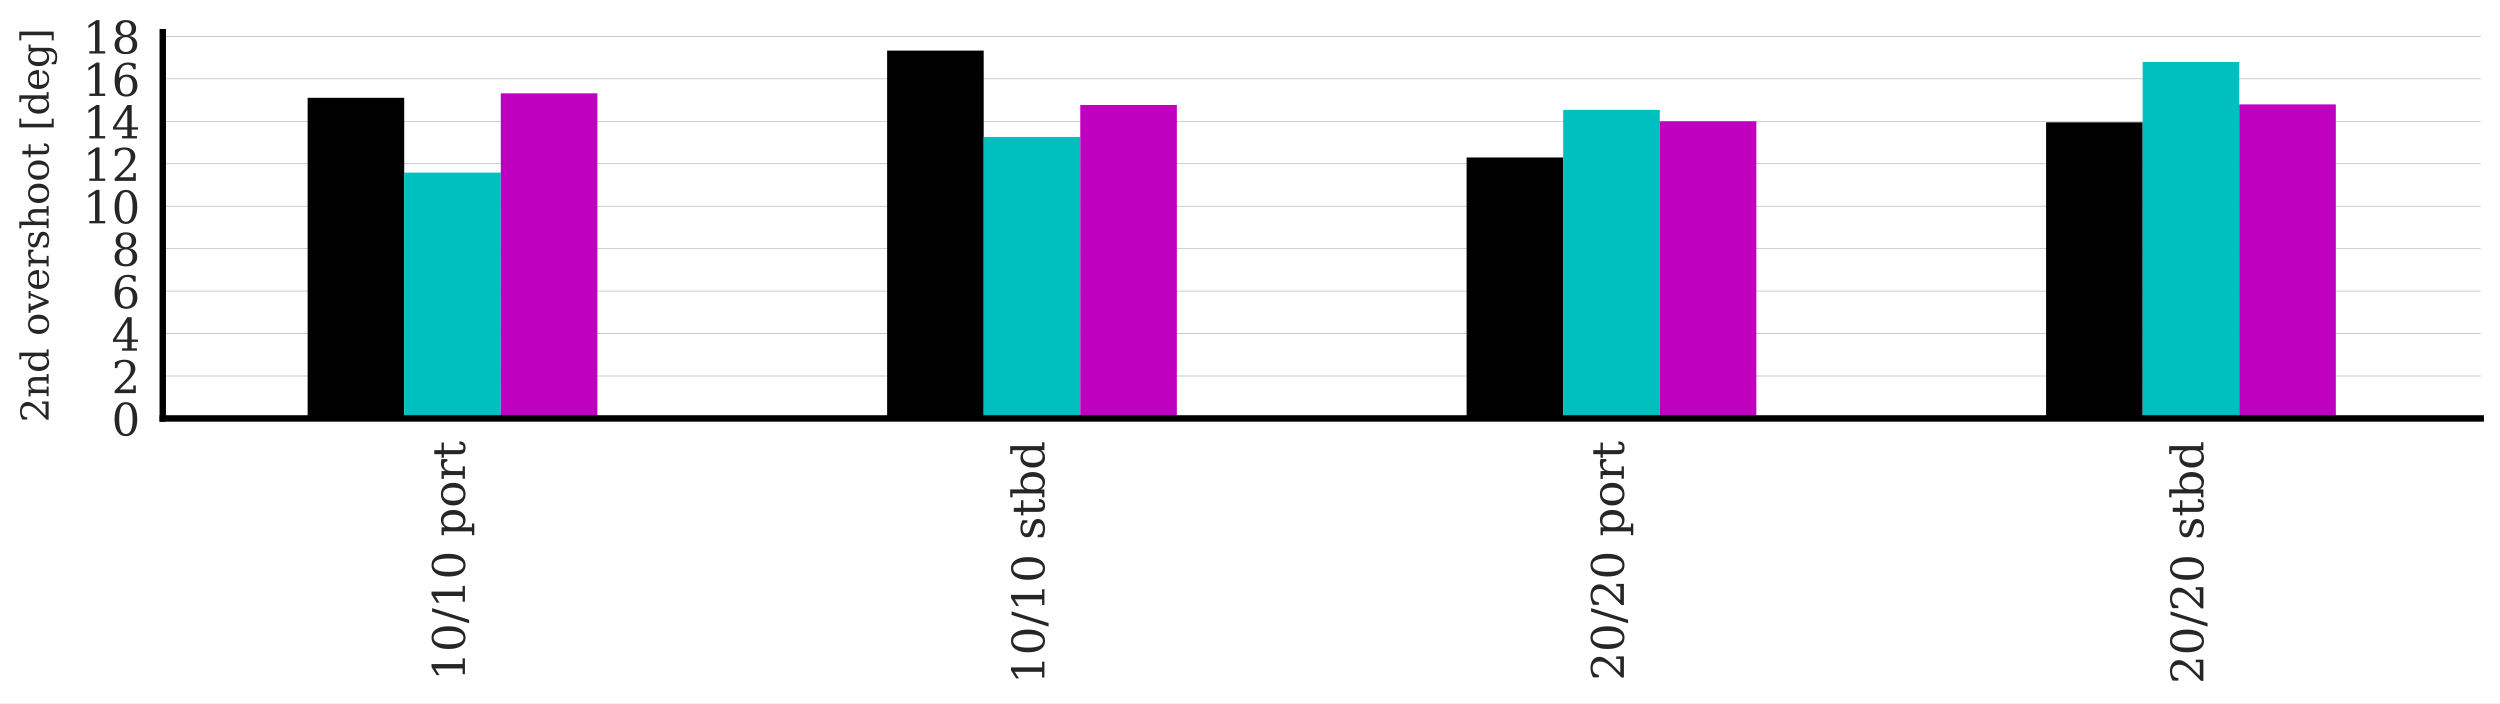
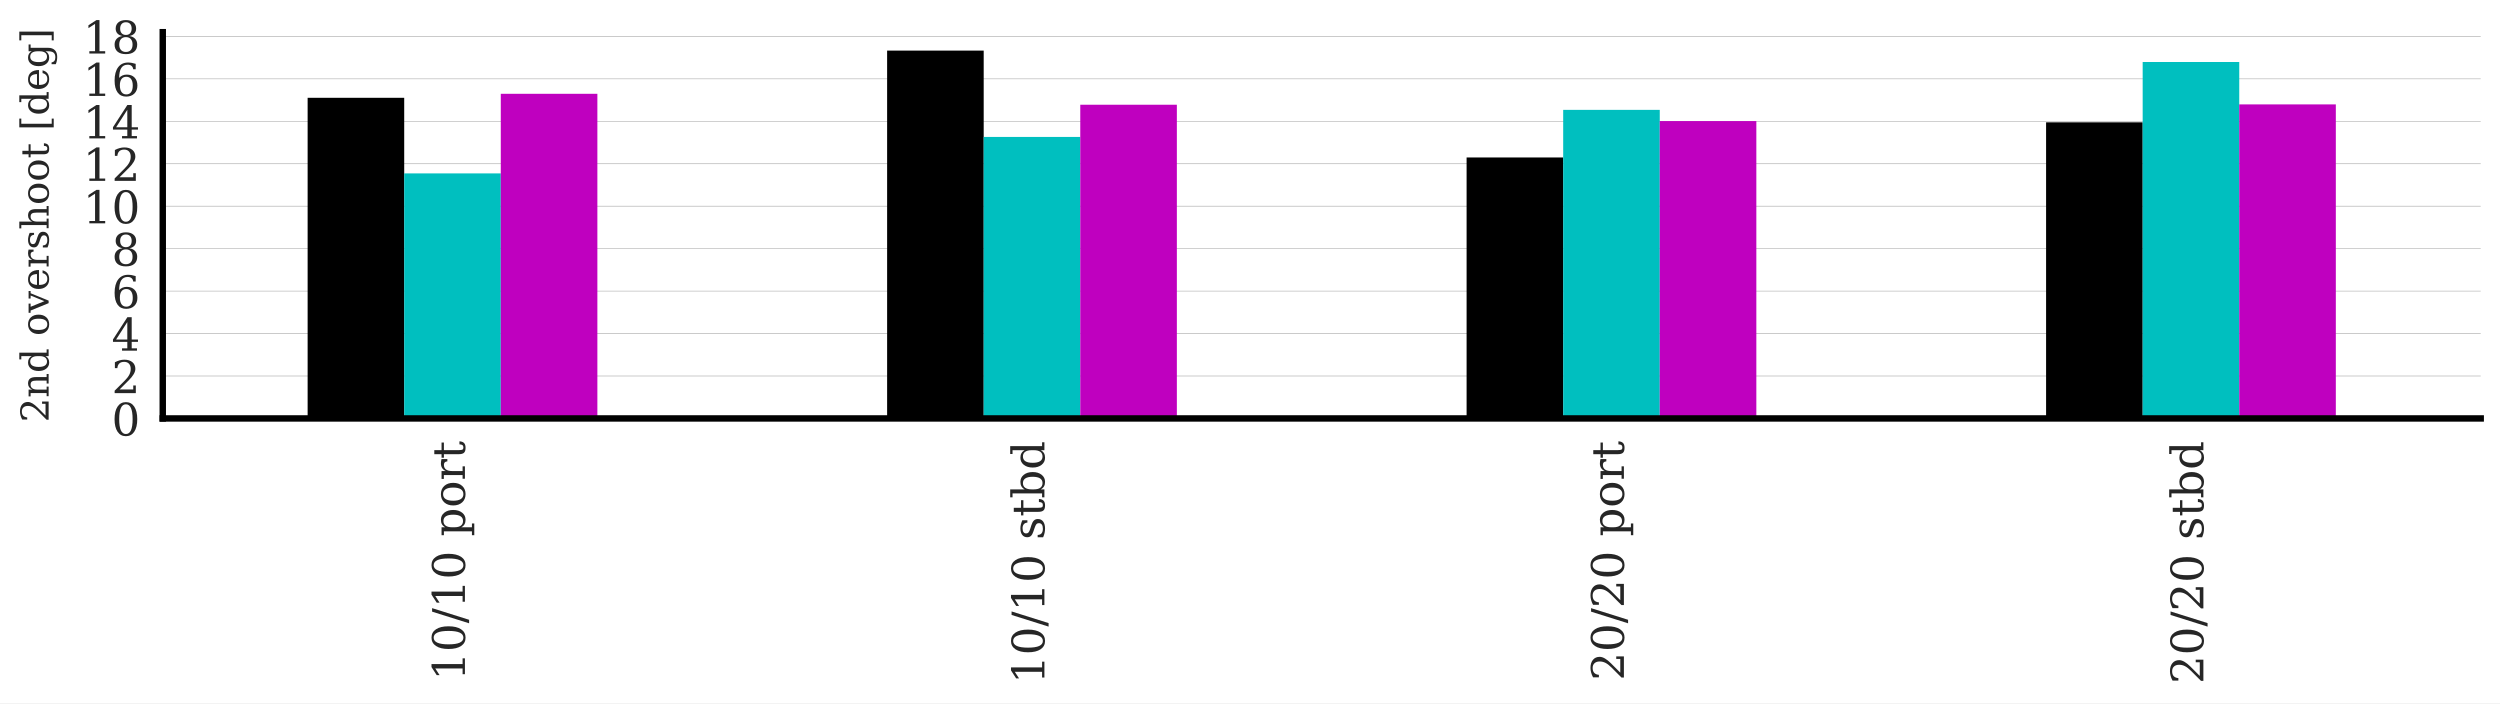
<svg xmlns="http://www.w3.org/2000/svg" xmlns:xlink="http://www.w3.org/1999/xlink" width="388.619pt" height="109.312pt" viewBox="0 0 388.619 109.312" version="1.1">
  <defs>
    <style type="text/css">*{stroke-linejoin: round; stroke-linecap: butt}</style>
  </defs>
  <g id="figure_1">
    <g id="patch_1">
      <path d="M 0 109.312  L 388.619 109.312  L 388.619 0  L 0 0  z " style="fill: #ffffff" />
    </g>
    <g id="axes_1">
      <g id="patch_2">
        <path d="M 25.3 65.046  L 385.619 65.046  L 385.619 5.003  L 25.3 5.003  z " style="fill: #ffffff" />
      </g>
      <g id="matplotlib.axis_1">
        <g id="xtick_1">
          <g id="line2d_1" />
          <g id="text_1">
            <g style="fill: #262626" transform="translate(72.27138 105.7983) rotate(-90) scale(0.07 -0.07)">
              <defs>
                <path id="DejaVuSerif-31" d="M 909 0  L 909 331  L 1722 331  L 1722 4213  L 781 3603  L 781 4013  L 1919 4750  L 2350 4750  L 2350 331  L 3163 331  L 3163 0  L 909 0  z " transform="scale(0.015625)" />
                <path id="DejaVuSerif-30" d="M 2034 219  Q 2513 219 2750 744  Q 2988 1269 2988 2328  Q 2988 3391 2750 3916  Q 2513 4441 2034 4441  Q 1556 4441 1318 3916  Q 1081 3391 1081 2328  Q 1081 1269 1318 744  Q 1556 219 2034 219  z M 2034 -91  Q 1275 -91 848 546  Q 422 1184 422 2328  Q 422 3475 848 4112  Q 1275 4750 2034 4750  Q 2797 4750 3222 4112  Q 3647 3475 3647 2328  Q 3647 1184 3222 546  Q 2797 -91 2034 -91  z " transform="scale(0.015625)" />
                <path id="DejaVuSerif-2f" d="M 1656 4666  L 2156 4666  L 500 -594  L 0 -594  L 1656 4666  z " transform="scale(0.015625)" />
                <path id="DejaVuSerif-20" transform="scale(0.015625)" />
                <path id="DejaVuSerif-70" d="M 1313 1825  L 1313 1497  Q 1313 897 1542 583  Q 1772 269 2209 269  Q 2650 269 2876 622  Q 3103 975 3103 1663  Q 3103 2353 2876 2703  Q 2650 3053 2209 3053  Q 1772 3053 1542 2737  Q 1313 2422 1313 1825  z M 738 2988  L 184 2988  L 184 3322  L 1313 3322  L 1313 2803  Q 1481 3116 1742 3264  Q 2003 3413 2388 3413  Q 3000 3413 3387 2928  Q 3775 2444 3775 1663  Q 3775 881 3387 395  Q 3000 -91 2388 -91  Q 2003 -91 1742 57  Q 1481 206 1313 519  L 1313 -997  L 1856 -997  L 1856 -1331  L 184 -1331  L 184 -997  L 738 -997  L 738 2988  z " transform="scale(0.015625)" />
                <path id="DejaVuSerif-6f" d="M 1925 219  Q 2388 219 2623 584  Q 2859 950 2859 1663  Q 2859 2375 2623 2739  Q 2388 3103 1925 3103  Q 1463 3103 1227 2739  Q 991 2375 991 1663  Q 991 950 1228 584  Q 1466 219 1925 219  z M 1925 -91  Q 1200 -91 759 389  Q 319 869 319 1663  Q 319 2456 758 2934  Q 1197 3413 1925 3413  Q 2653 3413 3092 2934  Q 3531 2456 3531 1663  Q 3531 869 3092 389  Q 2653 -91 1925 -91  z " transform="scale(0.015625)" />
                <path id="DejaVuSerif-72" d="M 3059 3328  L 3059 2497  L 2728 2497  Q 2713 2744 2591 2866  Q 2469 2988 2234 2988  Q 1809 2988 1582 2694  Q 1356 2400 1356 1850  L 1356 331  L 2022 331  L 2022 0  L 263 0  L 263 331  L 781 331  L 781 2994  L 231 2994  L 231 3322  L 1356 3322  L 1356 2731  Q 1525 3078 1790 3245  Q 2056 3413 2438 3413  Q 2578 3413 2733 3391  Q 2888 3369 3059 3328  z " transform="scale(0.015625)" />
                <path id="DejaVuSerif-74" d="M 691 2988  L 184 2988  L 184 3322  L 691 3322  L 691 4353  L 1269 4353  L 1269 3322  L 2350 3322  L 2350 2988  L 1269 2988  L 1269 878  Q 1269 456 1350 337  Q 1431 219 1650 219  Q 1875 219 1978 351  Q 2081 484 2088 781  L 2522 781  Q 2497 328 2275 118  Q 2053 -91 1600 -91  Q 1103 -91 897 129  Q 691 350 691 878  L 691 2988  z " transform="scale(0.015625)" />
              </defs>
              <use xlink:href="#DejaVuSerif-31" />
              <use xlink:href="#DejaVuSerif-30" x="63.623" />
              <use xlink:href="#DejaVuSerif-2f" x="127.246" />
              <use xlink:href="#DejaVuSerif-31" x="160.938" />
              <use xlink:href="#DejaVuSerif-30" x="224.561" />
              <use xlink:href="#DejaVuSerif-20" x="288.184" />
              <use xlink:href="#DejaVuSerif-70" x="319.971" />
              <use xlink:href="#DejaVuSerif-6f" x="383.984" />
              <use xlink:href="#DejaVuSerif-72" x="444.189" />
              <use xlink:href="#DejaVuSerif-74" x="491.992" />
            </g>
          </g>
        </g>
        <g id="xtick_2">
          <g id="line2d_2" />
          <g id="text_2">
            <g style="fill: #262626" transform="translate(162.3512 106.3113) rotate(-90) scale(0.07 -0.07)">
              <defs>
                <path id="DejaVuSerif-73" d="M 359 184  L 359 959  L 691 959  Q 703 588 923 403  Q 1144 219 1575 219  Q 1963 219 2166 364  Q 2369 509 2369 788  Q 2369 1006 2220 1140  Q 2072 1275 1594 1428  L 1178 1569  Q 750 1706 558 1912  Q 366 2119 366 2438  Q 366 2894 700 3153  Q 1034 3413 1625 3413  Q 1888 3413 2178 3344  Q 2469 3275 2778 3144  L 2778 2419  L 2447 2419  Q 2434 2741 2221 2922  Q 2009 3103 1644 3103  Q 1281 3103 1095 2975  Q 909 2847 909 2591  Q 909 2381 1050 2254  Q 1191 2128 1613 1997  L 2069 1856  Q 2541 1709 2748 1489  Q 2956 1269 2956 922  Q 2956 450 2595 179  Q 2234 -91 1600 -91  Q 1278 -91 972 -22  Q 666 47 359 184  z " transform="scale(0.015625)" />
                <path id="DejaVuSerif-62" d="M 738 331  L 738 4531  L 184 4531  L 184 4863  L 1313 4863  L 1313 2803  Q 1481 3116 1742 3264  Q 2003 3413 2388 3413  Q 3000 3413 3387 2928  Q 3775 2444 3775 1663  Q 3775 881 3387 395  Q 3000 -91 2388 -91  Q 2003 -91 1742 57  Q 1481 206 1313 519  L 1313 0  L 184 0  L 184 331  L 738 331  z M 1313 1497  Q 1313 897 1542 583  Q 1772 269 2209 269  Q 2650 269 2876 622  Q 3103 975 3103 1663  Q 3103 2353 2876 2703  Q 2650 3053 2209 3053  Q 1772 3053 1542 2737  Q 1313 2422 1313 1825  L 1313 1497  z " transform="scale(0.015625)" />
                <path id="DejaVuSerif-64" d="M 3359 331  L 3909 331  L 3909 0  L 2784 0  L 2784 519  Q 2616 206 2355 57  Q 2094 -91 1709 -91  Q 1097 -91 708 395  Q 319 881 319 1663  Q 319 2444 706 2928  Q 1094 3413 1709 3413  Q 2094 3413 2355 3264  Q 2616 3116 2784 2803  L 2784 4531  L 2241 4531  L 2241 4863  L 3359 4863  L 3359 331  z M 2784 1497  L 2784 1825  Q 2784 2422 2554 2737  Q 2325 3053 1888 3053  Q 1444 3053 1217 2703  Q 991 2353 991 1663  Q 991 975 1217 622  Q 1444 269 1888 269  Q 2325 269 2554 583  Q 2784 897 2784 1497  z " transform="scale(0.015625)" />
              </defs>
              <use xlink:href="#DejaVuSerif-31" />
              <use xlink:href="#DejaVuSerif-30" x="63.623" />
              <use xlink:href="#DejaVuSerif-2f" x="127.246" />
              <use xlink:href="#DejaVuSerif-31" x="160.938" />
              <use xlink:href="#DejaVuSerif-30" x="224.561" />
              <use xlink:href="#DejaVuSerif-20" x="288.184" />
              <use xlink:href="#DejaVuSerif-73" x="319.971" />
              <use xlink:href="#DejaVuSerif-74" x="371.289" />
              <use xlink:href="#DejaVuSerif-62" x="411.475" />
              <use xlink:href="#DejaVuSerif-64" x="475.488" />
            </g>
          </g>
        </g>
        <g id="xtick_3">
          <g id="line2d_3" />
          <g id="text_3">
            <g style="fill: #262626" transform="translate(252.4309 105.7983) rotate(-90) scale(0.07 -0.07)">
              <defs>
                <path id="DejaVuSerif-32" d="M 819 3553  L 469 3553  L 469 4384  Q 803 4563 1142 4656  Q 1481 4750 1806 4750  Q 2534 4750 2956 4397  Q 3378 4044 3378 3438  Q 3378 2753 2422 1800  Q 2347 1728 2309 1691  L 1131 513  L 3078 513  L 3078 1088  L 3444 1088  L 3444 0  L 434 0  L 434 341  L 1850 1753  Q 2319 2222 2519 2614  Q 2719 3006 2719 3438  Q 2719 3909 2473 4175  Q 2228 4441 1797 4441  Q 1350 4441 1106 4219  Q 863 3997 819 3553  z " transform="scale(0.015625)" />
              </defs>
              <use xlink:href="#DejaVuSerif-32" />
              <use xlink:href="#DejaVuSerif-30" x="63.623" />
              <use xlink:href="#DejaVuSerif-2f" x="127.246" />
              <use xlink:href="#DejaVuSerif-32" x="160.938" />
              <use xlink:href="#DejaVuSerif-30" x="224.561" />
              <use xlink:href="#DejaVuSerif-20" x="288.184" />
              <use xlink:href="#DejaVuSerif-70" x="319.971" />
              <use xlink:href="#DejaVuSerif-6f" x="383.984" />
              <use xlink:href="#DejaVuSerif-72" x="444.189" />
              <use xlink:href="#DejaVuSerif-74" x="491.992" />
            </g>
          </g>
        </g>
        <g id="xtick_4">
          <g id="line2d_4" />
          <g id="text_4">
            <g style="fill: #262626" transform="translate(342.5107 106.3113) rotate(-90) scale(0.07 -0.07)">
              <use xlink:href="#DejaVuSerif-32" />
              <use xlink:href="#DejaVuSerif-30" x="63.623" />
              <use xlink:href="#DejaVuSerif-2f" x="127.246" />
              <use xlink:href="#DejaVuSerif-32" x="160.938" />
              <use xlink:href="#DejaVuSerif-30" x="224.561" />
              <use xlink:href="#DejaVuSerif-20" x="288.184" />
              <use xlink:href="#DejaVuSerif-73" x="319.971" />
              <use xlink:href="#DejaVuSerif-74" x="371.289" />
              <use xlink:href="#DejaVuSerif-62" x="411.475" />
              <use xlink:href="#DejaVuSerif-64" x="475.488" />
            </g>
          </g>
        </g>
      </g>
      <g id="matplotlib.axis_2">
        <g id="ytick_1">
          <g id="line2d_5">
-             <path d="M 25.3 65.046  L 385.619 65.046  " clip-path="url(#p4ca938b603)" style="fill: none; stroke: #b0b0b0; stroke-width: 0.1; stroke-linecap: round" />
+             <path d="M 25.3 65.046  L 385.619 65.046  " clip-path="url(#ped0862537d)" style="fill: none; stroke: #b0b0b0; stroke-width: 0.1; stroke-linecap: round" />
          </g>
          <g id="line2d_6" />
          <g id="text_5">
            <g style="fill: #262626" transform="translate(17.34618 67.70576) scale(0.07 -0.07)">
              <use xlink:href="#DejaVuSerif-30" />
            </g>
          </g>
        </g>
        <g id="ytick_2">
          <g id="line2d_7">
-             <path d="M 25.3 58.447  L 385.619 58.447  " clip-path="url(#p4ca938b603)" style="fill: none; stroke: #b0b0b0; stroke-width: 0.1; stroke-linecap: round" />
+             <path d="M 25.3 58.447  L 385.619 58.447  " clip-path="url(#ped0862537d)" style="fill: none; stroke: #b0b0b0; stroke-width: 0.1; stroke-linecap: round" />
          </g>
          <g id="line2d_8" />
          <g id="text_6">
            <g style="fill: #262626" transform="translate(17.34618 61.10694) scale(0.07 -0.07)">
              <use xlink:href="#DejaVuSerif-32" />
            </g>
          </g>
        </g>
        <g id="ytick_3">
          <g id="line2d_9">
-             <path d="M 25.3 51.849  L 385.619 51.849  " clip-path="url(#p4ca938b603)" style="fill: none; stroke: #b0b0b0; stroke-width: 0.1; stroke-linecap: round" />
+             <path d="M 25.3 51.849  L 385.619 51.849  " clip-path="url(#ped0862537d)" style="fill: none; stroke: #b0b0b0; stroke-width: 0.1; stroke-linecap: round" />
          </g>
          <g id="line2d_10" />
          <g id="text_7">
            <g style="fill: #262626" transform="translate(17.34618 54.50811) scale(0.07 -0.07)">
              <defs>
                <path id="DejaVuSerif-34" d="M 2234 1581  L 2234 4063  L 641 1581  L 2234 1581  z M 3609 0  L 1484 0  L 1484 331  L 2234 331  L 2234 1247  L 197 1247  L 197 1588  L 2241 4750  L 2859 4750  L 2859 1581  L 3750 1581  L 3750 1247  L 2859 1247  L 2859 331  L 3609 331  L 3609 0  z " transform="scale(0.015625)" />
              </defs>
              <use xlink:href="#DejaVuSerif-34" />
            </g>
          </g>
        </g>
        <g id="ytick_4">
          <g id="line2d_11">
-             <path d="M 25.3 45.25  L 385.619 45.25  " clip-path="url(#p4ca938b603)" style="fill: none; stroke: #b0b0b0; stroke-width: 0.1; stroke-linecap: round" />
+             <path d="M 25.3 45.25  L 385.619 45.25  " clip-path="url(#ped0862537d)" style="fill: none; stroke: #b0b0b0; stroke-width: 0.1; stroke-linecap: round" />
          </g>
          <g id="line2d_12" />
          <g id="text_8">
            <g style="fill: #262626" transform="translate(17.34618 47.90928) scale(0.07 -0.07)">
              <defs>
                <path id="DejaVuSerif-36" d="M 2094 219  Q 2534 219 2771 542  Q 3009 866 3009 1472  Q 3009 2078 2771 2401  Q 2534 2725 2094 2725  Q 1647 2725 1412 2412  Q 1178 2100 1178 1509  Q 1178 888 1415 553  Q 1653 219 2094 219  z M 1075 2569  Q 1288 2803 1556 2918  Q 1825 3034 2163 3034  Q 2859 3034 3264 2615  Q 3669 2197 3669 1472  Q 3669 763 3233 336  Q 2797 -91 2069 -91  Q 1278 -91 853 498  Q 428 1088 428 2181  Q 428 3406 931 4078  Q 1434 4750 2350 4750  Q 2597 4750 2869 4703  Q 3141 4656 3425 4563  L 3425 3794  L 3072 3794  Q 3034 4109 2831 4275  Q 2628 4441 2284 4441  Q 1678 4441 1381 3981  Q 1084 3522 1075 2569  z " transform="scale(0.015625)" />
              </defs>
              <use xlink:href="#DejaVuSerif-36" />
            </g>
          </g>
        </g>
        <g id="ytick_5">
          <g id="line2d_13">
-             <path d="M 25.3 38.651  L 385.619 38.651  " clip-path="url(#p4ca938b603)" style="fill: none; stroke: #b0b0b0; stroke-width: 0.1; stroke-linecap: round" />
+             <path d="M 25.3 38.651  L 385.619 38.651  " clip-path="url(#ped0862537d)" style="fill: none; stroke: #b0b0b0; stroke-width: 0.1; stroke-linecap: round" />
          </g>
          <g id="line2d_14" />
          <g id="text_9">
            <g style="fill: #262626" transform="translate(17.34618 41.31045) scale(0.07 -0.07)">
              <defs>
                <path id="DejaVuSerif-38" d="M 2981 1275  Q 2981 1775 2732 2051  Q 2484 2328 2034 2328  Q 1584 2328 1336 2051  Q 1088 1775 1088 1275  Q 1088 772 1336 495  Q 1584 219 2034 219  Q 2484 219 2732 495  Q 2981 772 2981 1275  z M 2853 3541  Q 2853 3966 2637 4203  Q 2422 4441 2034 4441  Q 1650 4441 1433 4203  Q 1216 3966 1216 3541  Q 1216 3113 1433 2875  Q 1650 2638 2034 2638  Q 2422 2638 2637 2875  Q 2853 3113 2853 3541  z M 2516 2484  Q 3047 2413 3344 2092  Q 3641 1772 3641 1275  Q 3641 619 3225 264  Q 2809 -91 2034 -91  Q 1263 -91 845 264  Q 428 619 428 1275  Q 428 1772 725 2092  Q 1022 2413 1556 2484  Q 1084 2569 832 2842  Q 581 3116 581 3541  Q 581 4103 968 4426  Q 1356 4750 2034 4750  Q 2713 4750 3100 4426  Q 3488 4103 3488 3541  Q 3488 3116 3236 2842  Q 2984 2569 2516 2484  z " transform="scale(0.015625)" />
              </defs>
              <use xlink:href="#DejaVuSerif-38" />
            </g>
          </g>
        </g>
        <g id="ytick_6">
          <g id="line2d_15">
-             <path d="M 25.3 32.052  L 385.619 32.052  " clip-path="url(#p4ca938b603)" style="fill: none; stroke: #b0b0b0; stroke-width: 0.1; stroke-linecap: round" />
+             <path d="M 25.3 32.052  L 385.619 32.052  " clip-path="url(#ped0862537d)" style="fill: none; stroke: #b0b0b0; stroke-width: 0.1; stroke-linecap: round" />
          </g>
          <g id="line2d_16" />
          <g id="text_10">
            <g style="fill: #262626" transform="translate(12.89243 34.71163) scale(0.07 -0.07)">
              <use xlink:href="#DejaVuSerif-31" />
              <use xlink:href="#DejaVuSerif-30" x="63.623" />
            </g>
          </g>
        </g>
        <g id="ytick_7">
          <g id="line2d_17">
-             <path d="M 25.3 25.453  L 385.619 25.453  " clip-path="url(#p4ca938b603)" style="fill: none; stroke: #b0b0b0; stroke-width: 0.1; stroke-linecap: round" />
+             <path d="M 25.3 25.453  L 385.619 25.453  " clip-path="url(#ped0862537d)" style="fill: none; stroke: #b0b0b0; stroke-width: 0.1; stroke-linecap: round" />
          </g>
          <g id="line2d_18" />
          <g id="text_11">
            <g style="fill: #262626" transform="translate(12.89243 28.1128) scale(0.07 -0.07)">
              <use xlink:href="#DejaVuSerif-31" />
              <use xlink:href="#DejaVuSerif-32" x="63.623" />
            </g>
          </g>
        </g>
        <g id="ytick_8">
          <g id="line2d_19">
-             <path d="M 25.3 18.855  L 385.619 18.855  " clip-path="url(#p4ca938b603)" style="fill: none; stroke: #b0b0b0; stroke-width: 0.1; stroke-linecap: round" />
+             <path d="M 25.3 18.855  L 385.619 18.855  " clip-path="url(#ped0862537d)" style="fill: none; stroke: #b0b0b0; stroke-width: 0.1; stroke-linecap: round" />
          </g>
          <g id="line2d_20" />
          <g id="text_12">
            <g style="fill: #262626" transform="translate(12.89243 21.51397) scale(0.07 -0.07)">
              <use xlink:href="#DejaVuSerif-31" />
              <use xlink:href="#DejaVuSerif-34" x="63.623" />
            </g>
          </g>
        </g>
        <g id="ytick_9">
          <g id="line2d_21">
-             <path d="M 25.3 12.256  L 385.619 12.256  " clip-path="url(#p4ca938b603)" style="fill: none; stroke: #b0b0b0; stroke-width: 0.1; stroke-linecap: round" />
+             <path d="M 25.3 12.256  L 385.619 12.256  " clip-path="url(#ped0862537d)" style="fill: none; stroke: #b0b0b0; stroke-width: 0.1; stroke-linecap: round" />
          </g>
          <g id="line2d_22" />
          <g id="text_13">
            <g style="fill: #262626" transform="translate(12.89243 14.91515) scale(0.07 -0.07)">
              <use xlink:href="#DejaVuSerif-31" />
              <use xlink:href="#DejaVuSerif-36" x="63.623" />
            </g>
          </g>
        </g>
        <g id="ytick_10">
          <g id="line2d_23">
-             <path d="M 25.3 5.657  L 385.619 5.657  " clip-path="url(#p4ca938b603)" style="fill: none; stroke: #b0b0b0; stroke-width: 0.1; stroke-linecap: round" />
+             <path d="M 25.3 5.657  L 385.619 5.657  " clip-path="url(#ped0862537d)" style="fill: none; stroke: #b0b0b0; stroke-width: 0.1; stroke-linecap: round" />
          </g>
          <g id="line2d_24" />
          <g id="text_14">
            <g style="fill: #262626" transform="translate(12.89243 8.316317) scale(0.07 -0.07)">
              <use xlink:href="#DejaVuSerif-31" />
              <use xlink:href="#DejaVuSerif-38" x="63.623" />
            </g>
          </g>
        </g>
        <g id="text_15">
          <g style="fill: #262626" transform="translate(7.559303 65.65053) rotate(-90) scale(0.06 -0.06)">
            <defs>
              <path id="DejaVuSerif-6e" d="M 263 0  L 263 331  L 781 331  L 781 2988  L 231 2988  L 231 3322  L 1356 3322  L 1356 2731  Q 1516 3069 1770 3241  Q 2025 3413 2363 3413  Q 2913 3413 3172 3097  Q 3431 2781 3431 2113  L 3431 331  L 3944 331  L 3944 0  L 2356 0  L 2356 331  L 2853 331  L 2853 1931  Q 2853 2541 2703 2767  Q 2553 2994 2175 2994  Q 1775 2994 1565 2701  Q 1356 2409 1356 1850  L 1356 331  L 1856 331  L 1856 0  L 263 0  z " transform="scale(0.015625)" />
              <path id="DejaVuSerif-76" d="M 1581 0  L 359 2988  L -19 2988  L -19 3322  L 1509 3322  L 1509 2988  L 978 2988  L 1913 703  L 2847 2988  L 2350 2988  L 2350 3322  L 3597 3322  L 3597 2988  L 3225 2988  L 2003 0  L 1581 0  z " transform="scale(0.015625)" />
              <path id="DejaVuSerif-65" d="M 3469 1600  L 991 1600  L 991 1575  Q 991 903 1244 561  Q 1497 219 1991 219  Q 2369 219 2611 417  Q 2853 616 2950 1006  L 3413 1006  Q 3275 459 2904 184  Q 2534 -91 1931 -91  Q 1203 -91 761 389  Q 319 869 319 1663  Q 319 2450 753 2931  Q 1188 3413 1894 3413  Q 2647 3413 3050 2948  Q 3453 2484 3469 1600  z M 2791 1931  Q 2772 2513 2545 2808  Q 2319 3103 1894 3103  Q 1497 3103 1269 2806  Q 1041 2509 991 1931  L 2791 1931  z " transform="scale(0.015625)" />
              <path id="DejaVuSerif-68" d="M 263 0  L 263 331  L 781 331  L 781 4531  L 231 4531  L 231 4863  L 1356 4863  L 1356 2731  Q 1516 3069 1770 3241  Q 2025 3413 2363 3413  Q 2913 3413 3172 3097  Q 3431 2781 3431 2113  L 3431 331  L 3944 331  L 3944 0  L 2356 0  L 2356 331  L 2853 331  L 2853 1931  Q 2853 2541 2704 2764  Q 2556 2988 2175 2988  Q 1775 2988 1565 2697  Q 1356 2406 1356 1850  L 1356 331  L 1856 331  L 1856 0  L 263 0  z " transform="scale(0.015625)" />
              <path id="DejaVuSerif-5b" d="M 550 4863  L 2003 4863  L 2003 4531  L 1147 4531  L 1147 -513  L 2003 -513  L 2003 -844  L 550 -844  L 550 4863  z " transform="scale(0.015625)" />
              <path id="DejaVuSerif-67" d="M 3359 2988  L 3359 72  Q 3359 -644 2965 -1033  Q 2572 -1422 1844 -1422  Q 1516 -1422 1216 -1362  Q 916 -1303 641 -1184  L 641 -488  L 941 -488  Q 997 -813 1206 -963  Q 1416 -1113 1806 -1113  Q 2313 -1113 2548 -827  Q 2784 -541 2784 72  L 2784 519  Q 2616 206 2355 57  Q 2094 -91 1709 -91  Q 1097 -91 708 395  Q 319 881 319 1663  Q 319 2444 706 2928  Q 1094 3413 1709 3413  Q 2094 3413 2355 3264  Q 2616 3116 2784 2803  L 2784 3322  L 3909 3322  L 3909 2988  L 3359 2988  z M 2784 1825  Q 2784 2422 2554 2737  Q 2325 3053 1888 3053  Q 1444 3053 1217 2703  Q 991 2353 991 1663  Q 991 975 1217 622  Q 1444 269 1888 269  Q 2325 269 2554 583  Q 2784 897 2784 1497  L 2784 1825  z " transform="scale(0.015625)" />
              <path id="DejaVuSerif-5d" d="M 1947 4863  L 1947 -844  L 494 -844  L 494 -513  L 1350 -513  L 1350 4531  L 494 4531  L 494 4863  L 1947 4863  z " transform="scale(0.015625)" />
            </defs>
            <use xlink:href="#DejaVuSerif-32" />
            <use xlink:href="#DejaVuSerif-6e" x="63.623" />
            <use xlink:href="#DejaVuSerif-64" x="128.027" />
            <use xlink:href="#DejaVuSerif-20" x="192.041" />
            <use xlink:href="#DejaVuSerif-6f" x="223.828" />
            <use xlink:href="#DejaVuSerif-76" x="284.033" />
            <use xlink:href="#DejaVuSerif-65" x="340.527" />
            <use xlink:href="#DejaVuSerif-72" x="399.707" />
            <use xlink:href="#DejaVuSerif-73" x="447.51" />
            <use xlink:href="#DejaVuSerif-68" x="498.828" />
            <use xlink:href="#DejaVuSerif-6f" x="563.232" />
            <use xlink:href="#DejaVuSerif-6f" x="623.438" />
            <use xlink:href="#DejaVuSerif-74" x="683.643" />
            <use xlink:href="#DejaVuSerif-20" x="723.828" />
            <use xlink:href="#DejaVuSerif-5b" x="755.615" />
            <use xlink:href="#DejaVuSerif-64" x="794.629" />
            <use xlink:href="#DejaVuSerif-65" x="858.643" />
            <use xlink:href="#DejaVuSerif-67" x="917.822" />
            <use xlink:href="#DejaVuSerif-5d" x="981.836" />
          </g>
        </g>
      </g>
      <g id="patch_3">
-         <path d="M 47.82 65.046  L 62.833 65.046  L 62.833 15.203  L 47.82 15.203  z " clip-path="url(#p4ca938b603)" />
+         <path d="M 47.82 65.046  L 62.833 65.046  L 62.833 15.203  L 47.82 15.203  z " clip-path="url(#ped0862537d)" />
      </g>
      <g id="patch_4">
-         <path d="M 137.9 65.046  L 152.913 65.046  L 152.913 7.862  L 137.9 7.862  z " clip-path="url(#p4ca938b603)" />
+         <path d="M 137.9 65.046  L 152.913 65.046  L 152.913 7.862  L 137.9 7.862  z " clip-path="url(#ped0862537d)" />
      </g>
      <g id="patch_5">
-         <path d="M 227.979 65.046  L 242.993 65.046  L 242.993 24.482  L 227.979 24.482  z " clip-path="url(#p4ca938b603)" />
+         <path d="M 227.979 65.046  L 242.993 65.046  L 242.993 24.482  L 227.979 24.482  z " clip-path="url(#ped0862537d)" />
      </g>
      <g id="patch_6">
-         <path d="M 318.059 65.046  L 333.073 65.046  L 333.073 19.016  L 318.059 19.016  z " clip-path="url(#p4ca938b603)" />
+         <path d="M 318.059 65.046  L 333.073 65.046  L 333.073 19.016  L 318.059 19.016  z " clip-path="url(#ped0862537d)" />
      </g>
      <g id="patch_7">
-         <path d="M 62.833 65.046  L 77.846 65.046  L 77.846 26.834  L 62.833 26.834  z " clip-path="url(#p4ca938b603)" style="fill: #00bfbf" />
+         <path d="M 62.833 65.046  L 77.846 65.046  L 77.846 26.95  L 62.833 26.95  z " clip-path="url(#ped0862537d)" style="fill: #00bfbf" />
      </g>
      <g id="patch_8">
-         <path d="M 152.913 65.046  L 167.926 65.046  L 167.926 21.288  L 152.913 21.288  z " clip-path="url(#p4ca938b603)" style="fill: #00bfbf" />
+         <path d="M 152.913 65.046  L 167.926 65.046  L 167.926 21.288  L 152.913 21.288  z " clip-path="url(#ped0862537d)" style="fill: #00bfbf" />
      </g>
      <g id="patch_9">
-         <path d="M 242.993 65.046  L 258.006 65.046  L 258.006 17.074  L 242.993 17.074  z " clip-path="url(#p4ca938b603)" style="fill: #00bfbf" />
+         <path d="M 242.993 65.046  L 258.006 65.046  L 258.006 17.074  L 242.993 17.074  z " clip-path="url(#ped0862537d)" style="fill: #00bfbf" />
      </g>
      <g id="patch_10">
-         <path d="M 333.073 65.046  L 348.086 65.046  L 348.086 9.639  L 333.073 9.639  z " clip-path="url(#p4ca938b603)" style="fill: #00bfbf" />
+         <path d="M 333.073 65.046  L 348.086 65.046  L 348.086 9.639  L 333.073 9.639  z " clip-path="url(#ped0862537d)" style="fill: #00bfbf" />
      </g>
      <g id="patch_11">
-         <path d="M 77.846 65.046  L 92.86 65.046  L 92.86 14.513  L 77.846 14.513  z " clip-path="url(#p4ca938b603)" style="fill: #bf00bf" />
+         <path d="M 77.846 65.046  L 92.86 65.046  L 92.86 14.586  L 77.846 14.586  z " clip-path="url(#ped0862537d)" style="fill: #bf00bf" />
      </g>
      <g id="patch_12">
-         <path d="M 167.926 65.046  L 182.94 65.046  L 182.94 16.319  L 167.926 16.319  z " clip-path="url(#p4ca938b603)" style="fill: #bf00bf" />
+         <path d="M 167.926 65.046  L 182.94 65.046  L 182.94 16.277  L 167.926 16.277  z " clip-path="url(#ped0862537d)" style="fill: #bf00bf" />
      </g>
      <g id="patch_13">
-         <path d="M 258.006 65.046  L 273.019 65.046  L 273.019 18.853  L 258.006 18.853  z " clip-path="url(#p4ca938b603)" style="fill: #bf00bf" />
+         <path d="M 258.006 65.046  L 273.019 65.046  L 273.019 18.815  L 258.006 18.815  z " clip-path="url(#ped0862537d)" style="fill: #bf00bf" />
      </g>
      <g id="patch_14">
-         <path d="M 348.086 65.046  L 363.099 65.046  L 363.099 16.231  L 348.086 16.231  z " clip-path="url(#p4ca938b603)" style="fill: #bf00bf" />
+         <path d="M 348.086 65.046  L 363.099 65.046  L 363.099 16.231  L 348.086 16.231  z " clip-path="url(#ped0862537d)" style="fill: #bf00bf" />
      </g>
      <g id="patch_15">
        <path d="M 25.3 65.046  L 25.3 5.003  " style="fill: none; stroke: #000000; stroke-linejoin: miter; stroke-linecap: square" />
      </g>
      <g id="patch_16">
        <path d="M 25.3 65.046  L 385.619 65.046  " style="fill: none; stroke: #000000; stroke-linejoin: miter; stroke-linecap: square" />
      </g>
    </g>
  </g>
  <defs>
-     <clipPath id="p4ca938b603">
+     <clipPath id="ped0862537d">
      <rect x="25.3" y="5.003" width="360.319" height="60.043" />
    </clipPath>
  </defs>
</svg>
